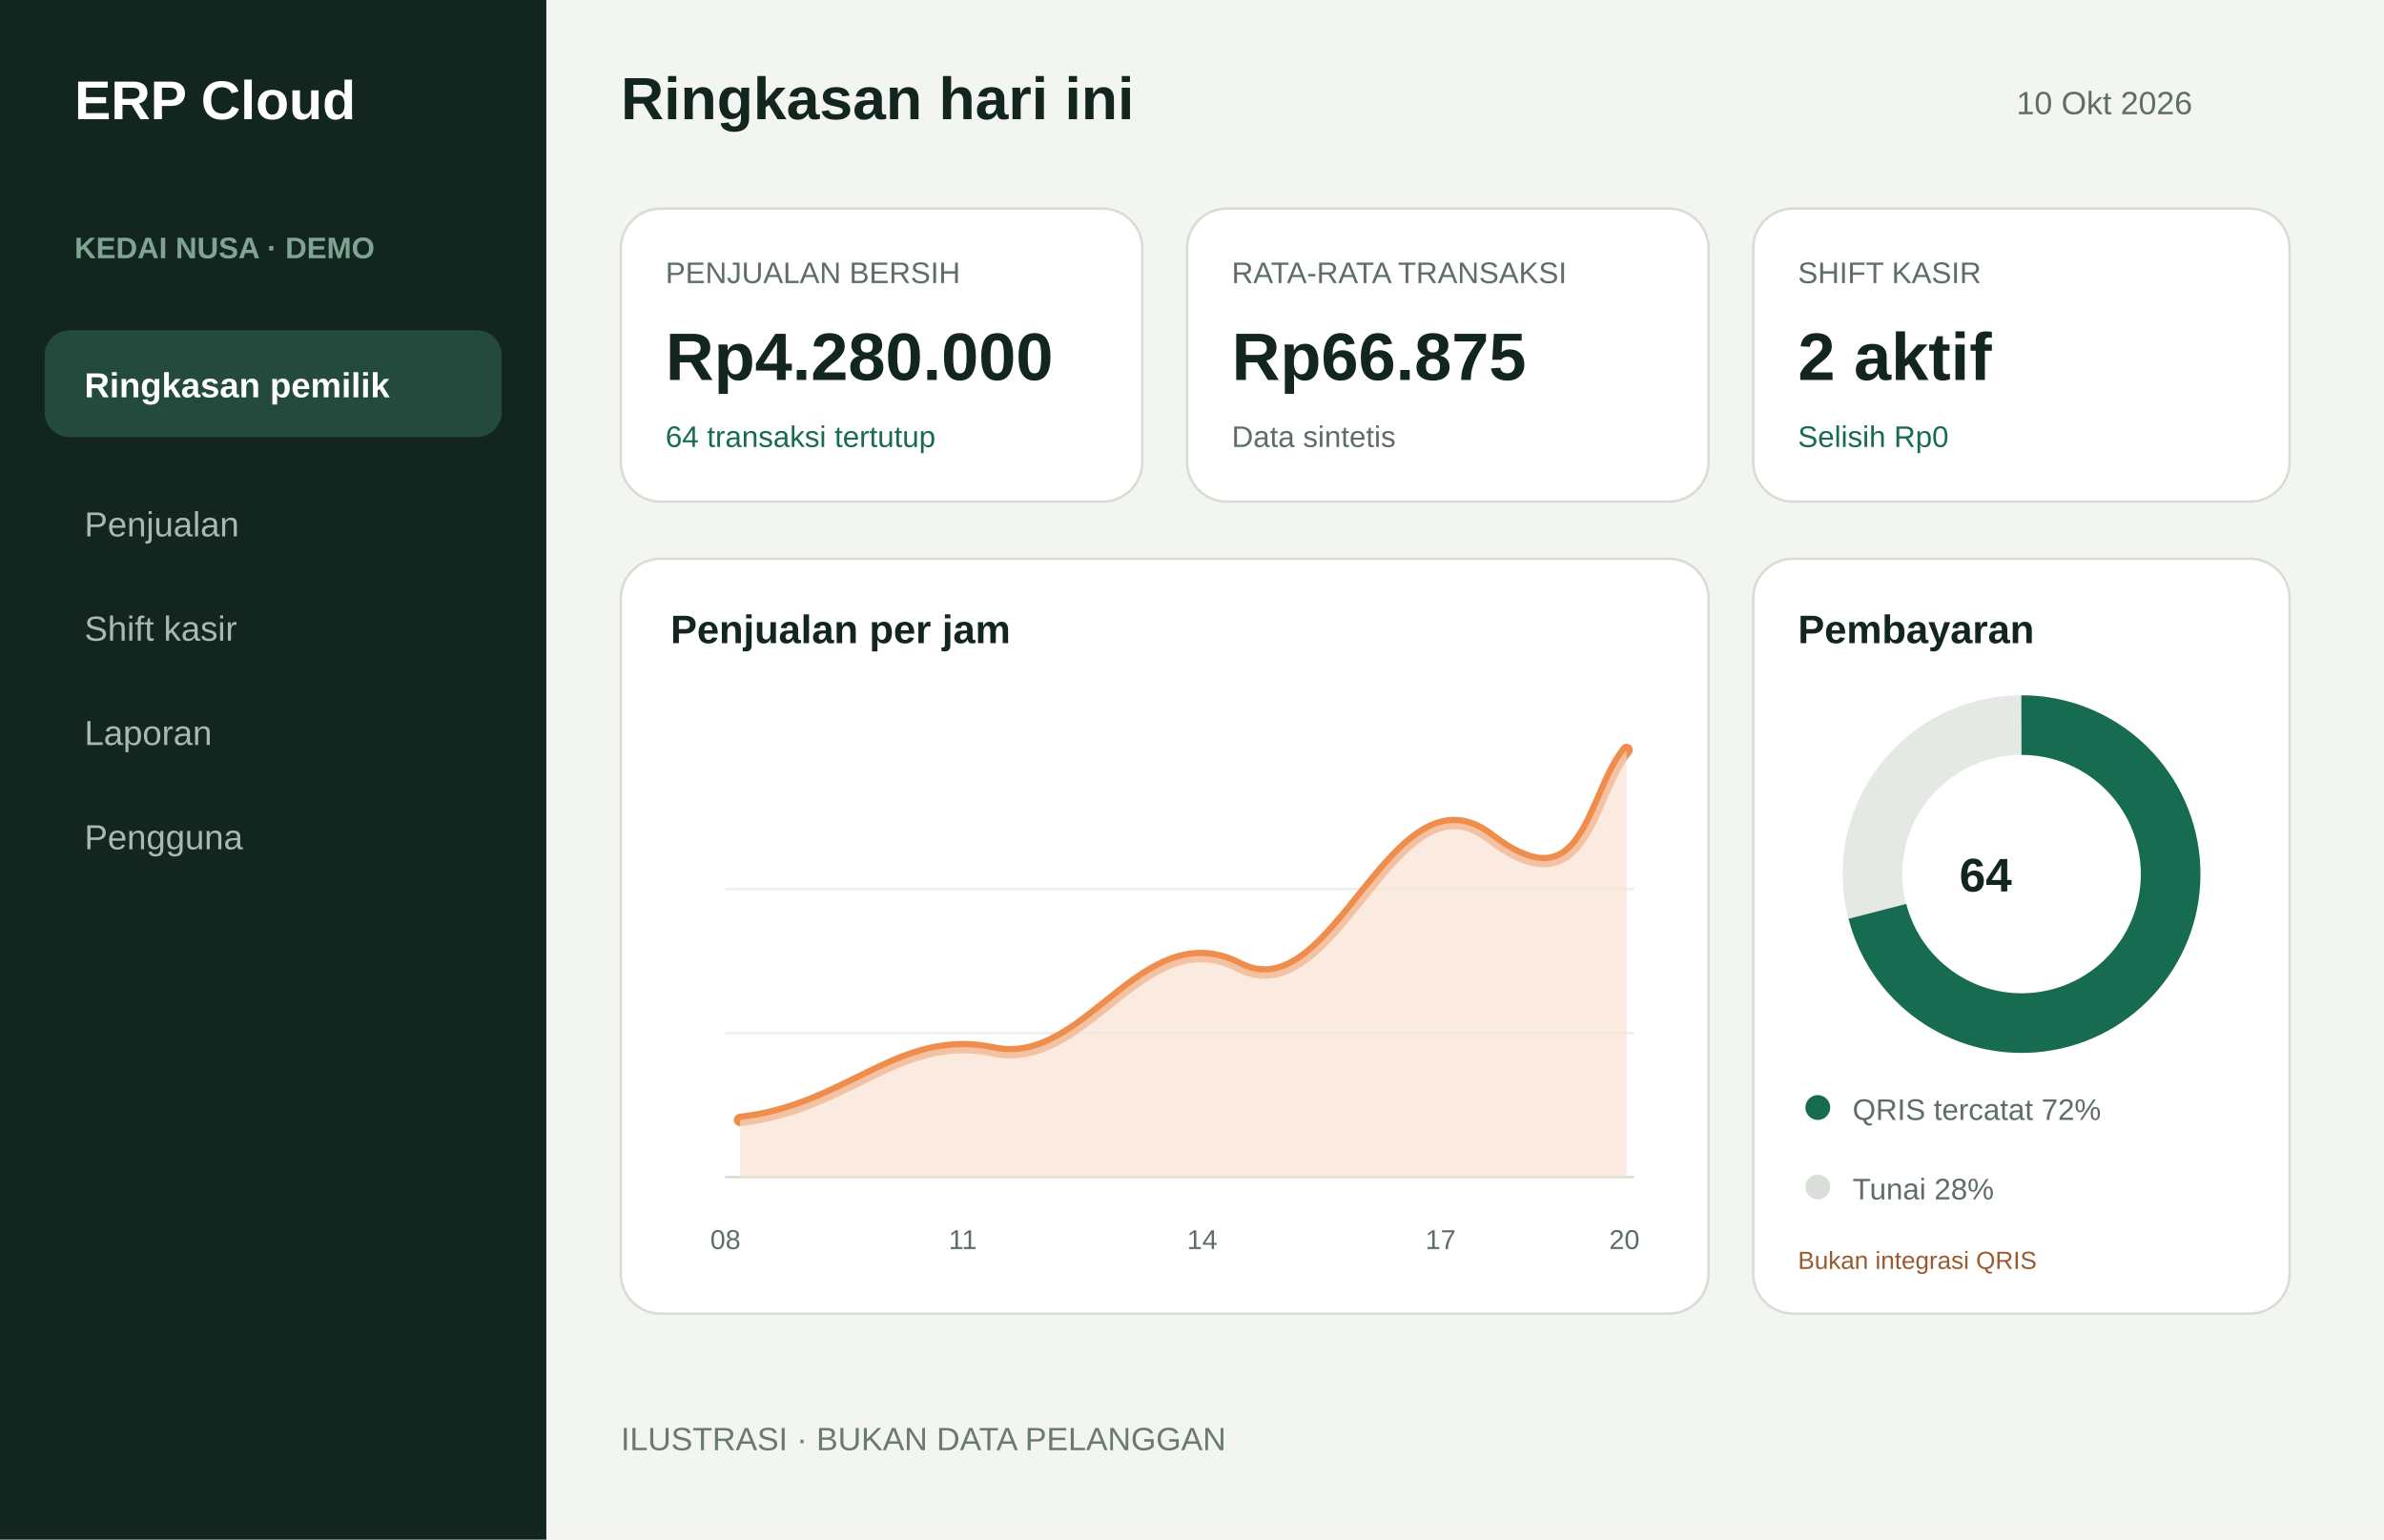
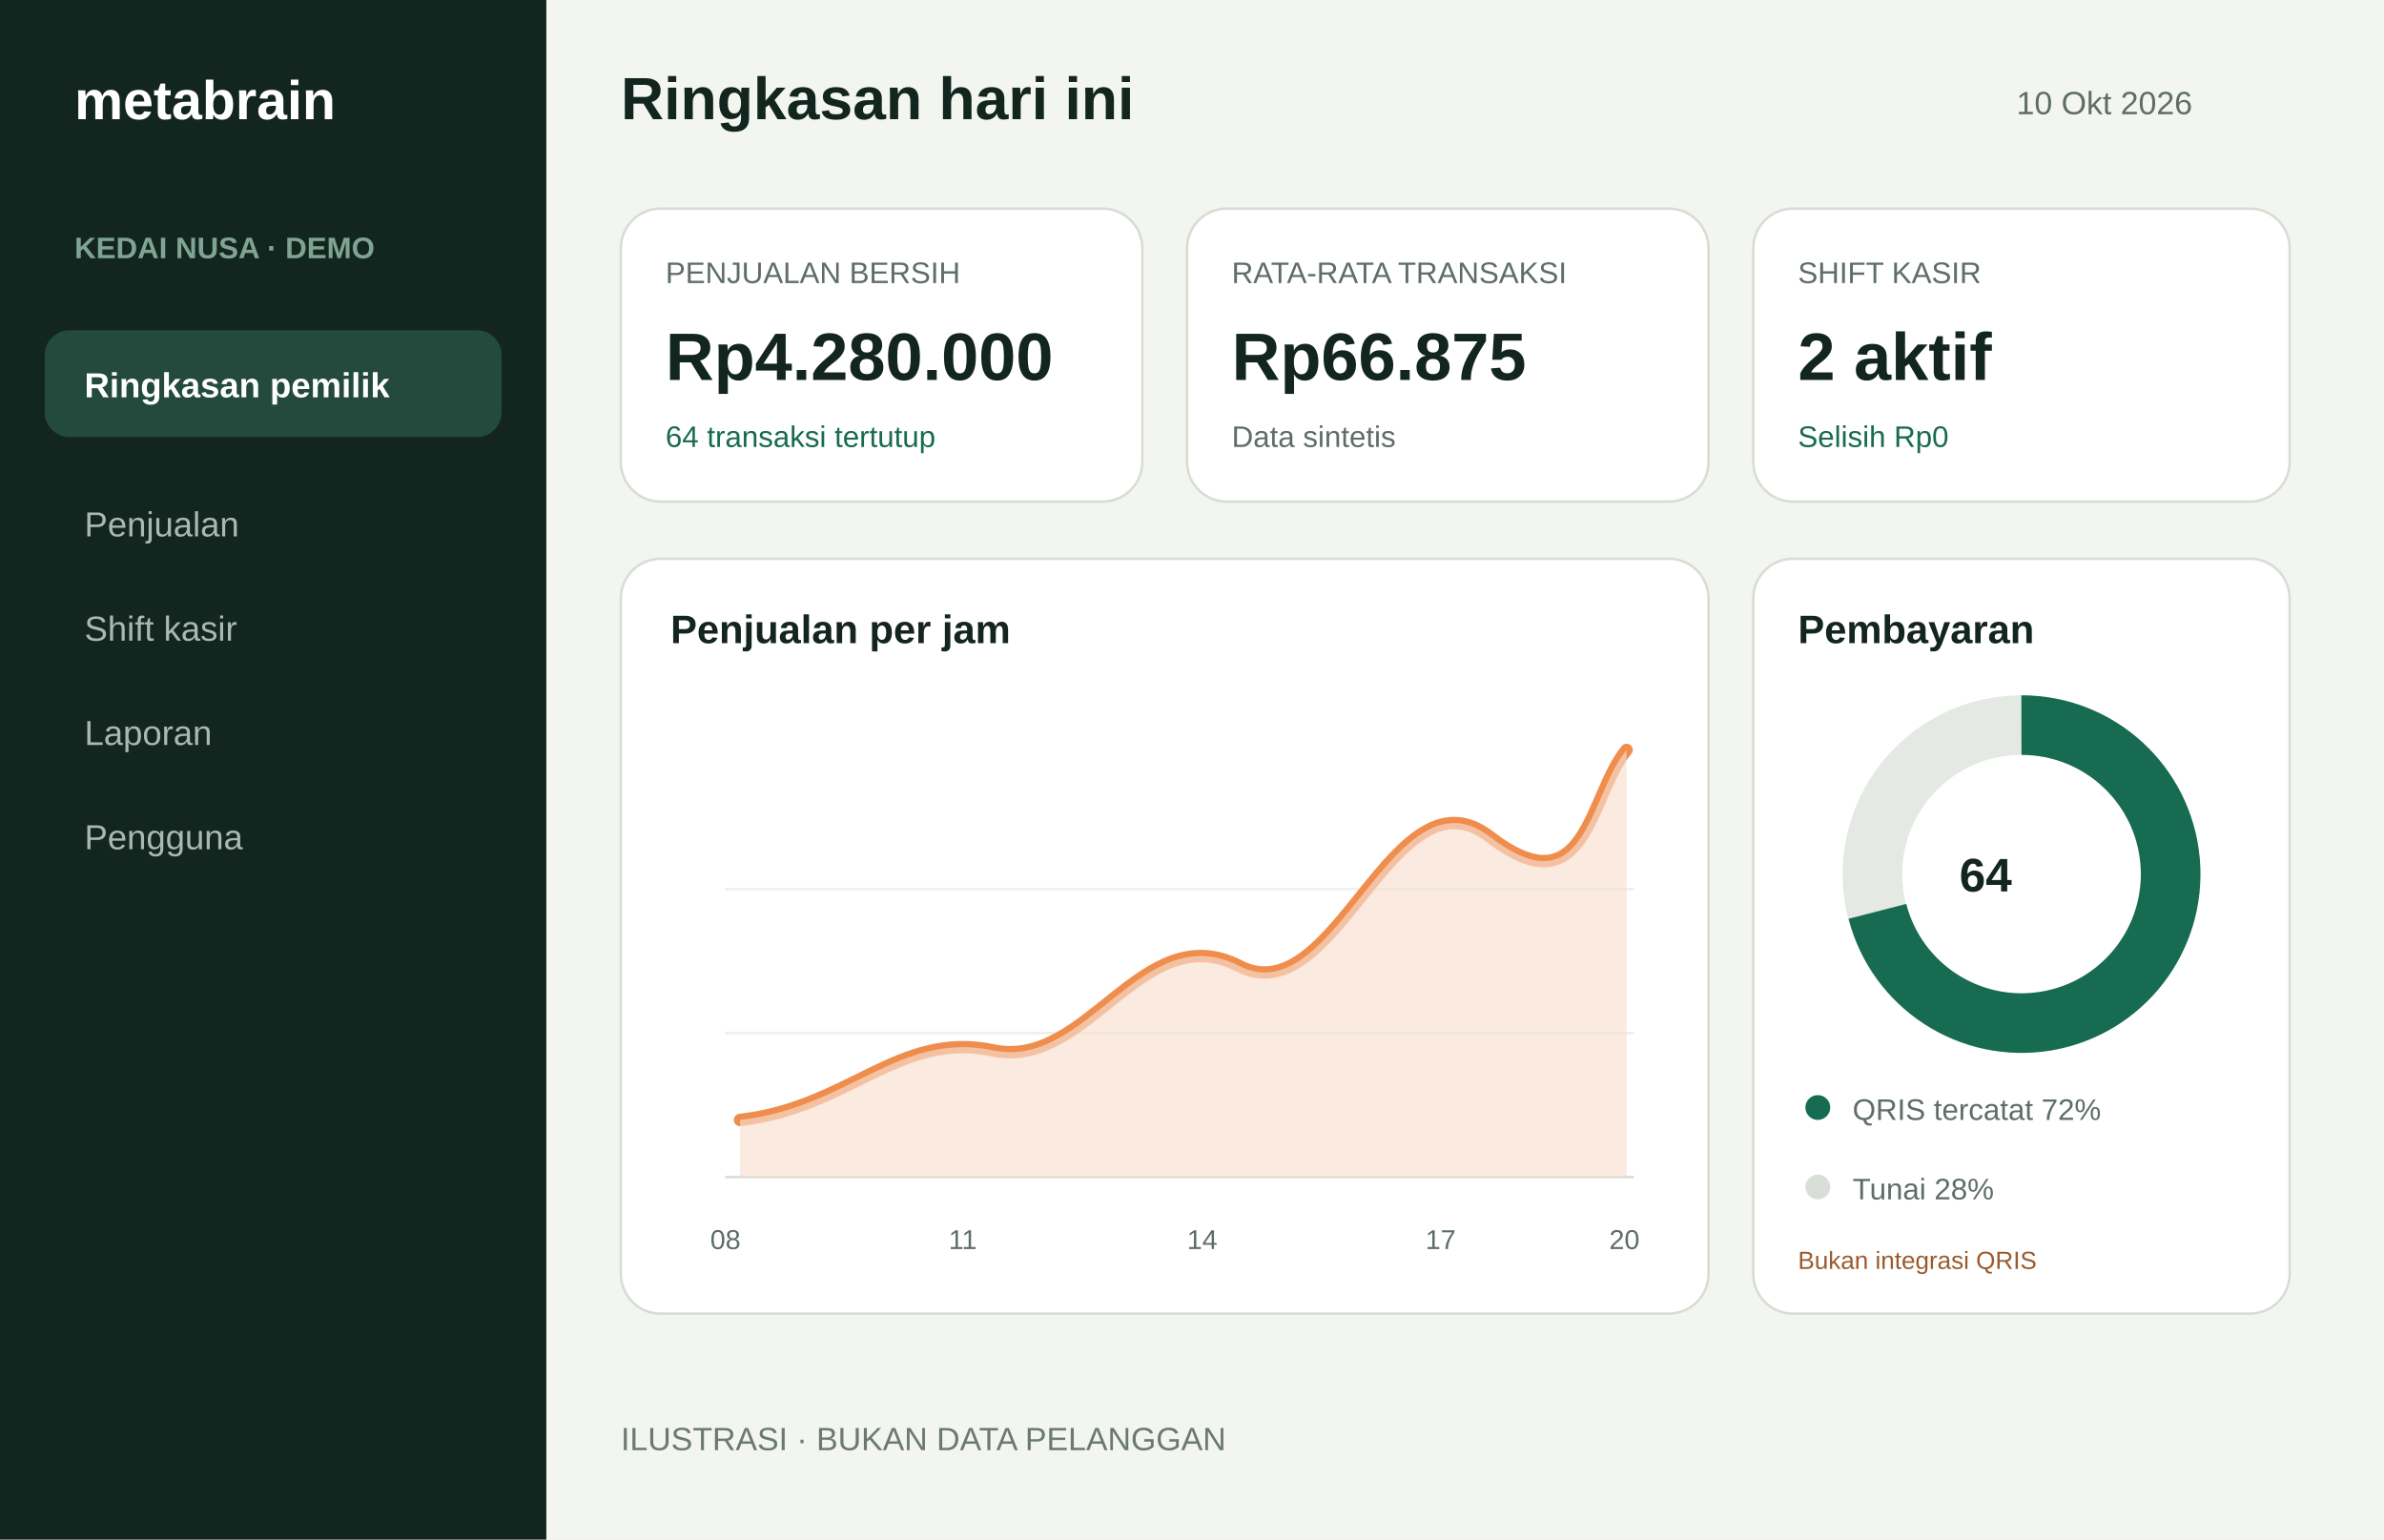
<svg xmlns="http://www.w3.org/2000/svg" width="960" height="620" viewBox="0 0 960 620" role="img" aria-labelledby="title desc">
  <rect width="960" height="620" fill="#f3f5f0" />
  <rect width="220" height="620" fill="#13251f" />
  <g font-family="Arial,sans-serif">
-     <text x="30" y="48" fill="#fff" font-size="22" font-weight="700">ERP Cloud</text>
+     <text x="30" y="48" fill="#fff" font-size="22" font-weight="700">metabrain</text>
    <text x="30" y="104" fill="#7fa494" font-size="12" font-weight="700">KEDAI NUSA · DEMO</text>
    <rect x="18" y="133" width="184" height="43" rx="10" fill="#234a3d" />
    <text x="34" y="160" fill="#fff" font-size="14" font-weight="700">Ringkasan pemilik</text>
    <text x="34" y="216" fill="#a8b9b2" font-size="14">Penjualan</text>
    <text x="34" y="258" fill="#a8b9b2" font-size="14">Shift kasir</text>
    <text x="34" y="300" fill="#a8b9b2" font-size="14">Laporan</text>
    <text x="34" y="342" fill="#a8b9b2" font-size="14">Pengguna</text>
    <text x="250" y="48" fill="#13251f" font-size="24" font-weight="700">Ringkasan hari ini</text>
    <text x="812" y="46" fill="#5e6d67" font-size="13">10 Okt 2026</text>
    <g transform="translate(250 84)">
      <rect width="210" height="118" rx="16" fill="#fff" stroke="#d8ddd4" />
      <text x="18" y="30" fill="#5e6d67" font-size="12">PENJUALAN BERSIH</text>
      <text x="18" y="69" fill="#13251f" font-size="27" font-weight="700">Rp4.280.000</text>
      <text x="18" y="96" fill="#176b51" font-size="12">64 transaksi tertutup</text>
    </g>
    <g transform="translate(478 84)">
      <rect width="210" height="118" rx="16" fill="#fff" stroke="#d8ddd4" />
      <text x="18" y="30" fill="#5e6d67" font-size="12">RATA-RATA TRANSAKSI</text>
      <text x="18" y="69" fill="#13251f" font-size="27" font-weight="700">Rp66.875</text>
      <text x="18" y="96" fill="#5e6d67" font-size="12">Data sintetis</text>
    </g>
    <g transform="translate(706 84)">
      <rect width="216" height="118" rx="16" fill="#fff" stroke="#d8ddd4" />
      <text x="18" y="30" fill="#5e6d67" font-size="12">SHIFT KASIR</text>
      <text x="18" y="69" fill="#13251f" font-size="27" font-weight="700">2 aktif</text>
      <text x="18" y="96" fill="#176b51" font-size="12">Selisih Rp0</text>
    </g>
    <g transform="translate(250 225)">
      <rect width="438" height="304" rx="16" fill="#fff" stroke="#d8ddd4" />
      <text x="20" y="34" fill="#13251f" font-size="16" font-weight="700">Penjualan per jam</text>
      <line x1="42" y1="249" x2="408" y2="249" stroke="#d8ddd4" />
      <line x1="42" y1="191" x2="408" y2="191" stroke="#edf0eb" />
      <line x1="42" y1="133" x2="408" y2="133" stroke="#edf0eb" />
      <path d="M48 226 C92 221,112 190,150 198 S210 144,249 164 S311 82,350 112 S390 95,405 77" fill="none" stroke="#ef8d4d" stroke-width="5" stroke-linecap="round" />
      <path d="M48 226 C92 221,112 190,150 198 S210 144,249 164 S311 82,350 112 S390 95,405 77 L405 249 L48 249 Z" fill="#f7dfcf" opacity=".65" />
      <text x="36" y="278" fill="#5e6d67" font-size="11">08</text>
      <text x="132" y="278" fill="#5e6d67" font-size="11">11</text>
      <text x="228" y="278" fill="#5e6d67" font-size="11">14</text>
      <text x="324" y="278" fill="#5e6d67" font-size="11">17</text>
      <text x="398" y="278" fill="#5e6d67" font-size="11">20</text>
    </g>
    <g transform="translate(706 225)">
      <rect width="216" height="304" rx="16" fill="#fff" stroke="#d8ddd4" />
      <text x="18" y="34" fill="#13251f" font-size="16" font-weight="700">Pembayaran</text>
      <circle cx="108" cy="127" r="60" fill="none" stroke="#e4e9e3" stroke-width="24" />
      <path d="M108 67 A60 60 0 1 1 50 142" fill="none" stroke="#176b51" stroke-width="24" />
      <text x="83" y="134" fill="#13251f" font-size="19" font-weight="700">64</text>
      <circle cx="26" cy="221" r="5" fill="#176b51" />
      <text x="40" y="226" fill="#5e6d67" font-size="12">QRIS tercatat 72%</text>
      <circle cx="26" cy="253" r="5" fill="#d9dfd8" />
      <text x="40" y="258" fill="#5e6d67" font-size="12">Tunai 28%</text>
      <text x="18" y="286" fill="#9b5a2e" font-size="10">Bukan integrasi QRIS</text>
    </g>
  </g>
  <text x="250" y="584" fill="#6b7973" font-family="Arial,sans-serif" font-size="13">ILUSTRASI · BUKAN DATA PELANGGAN</text>
</svg>
